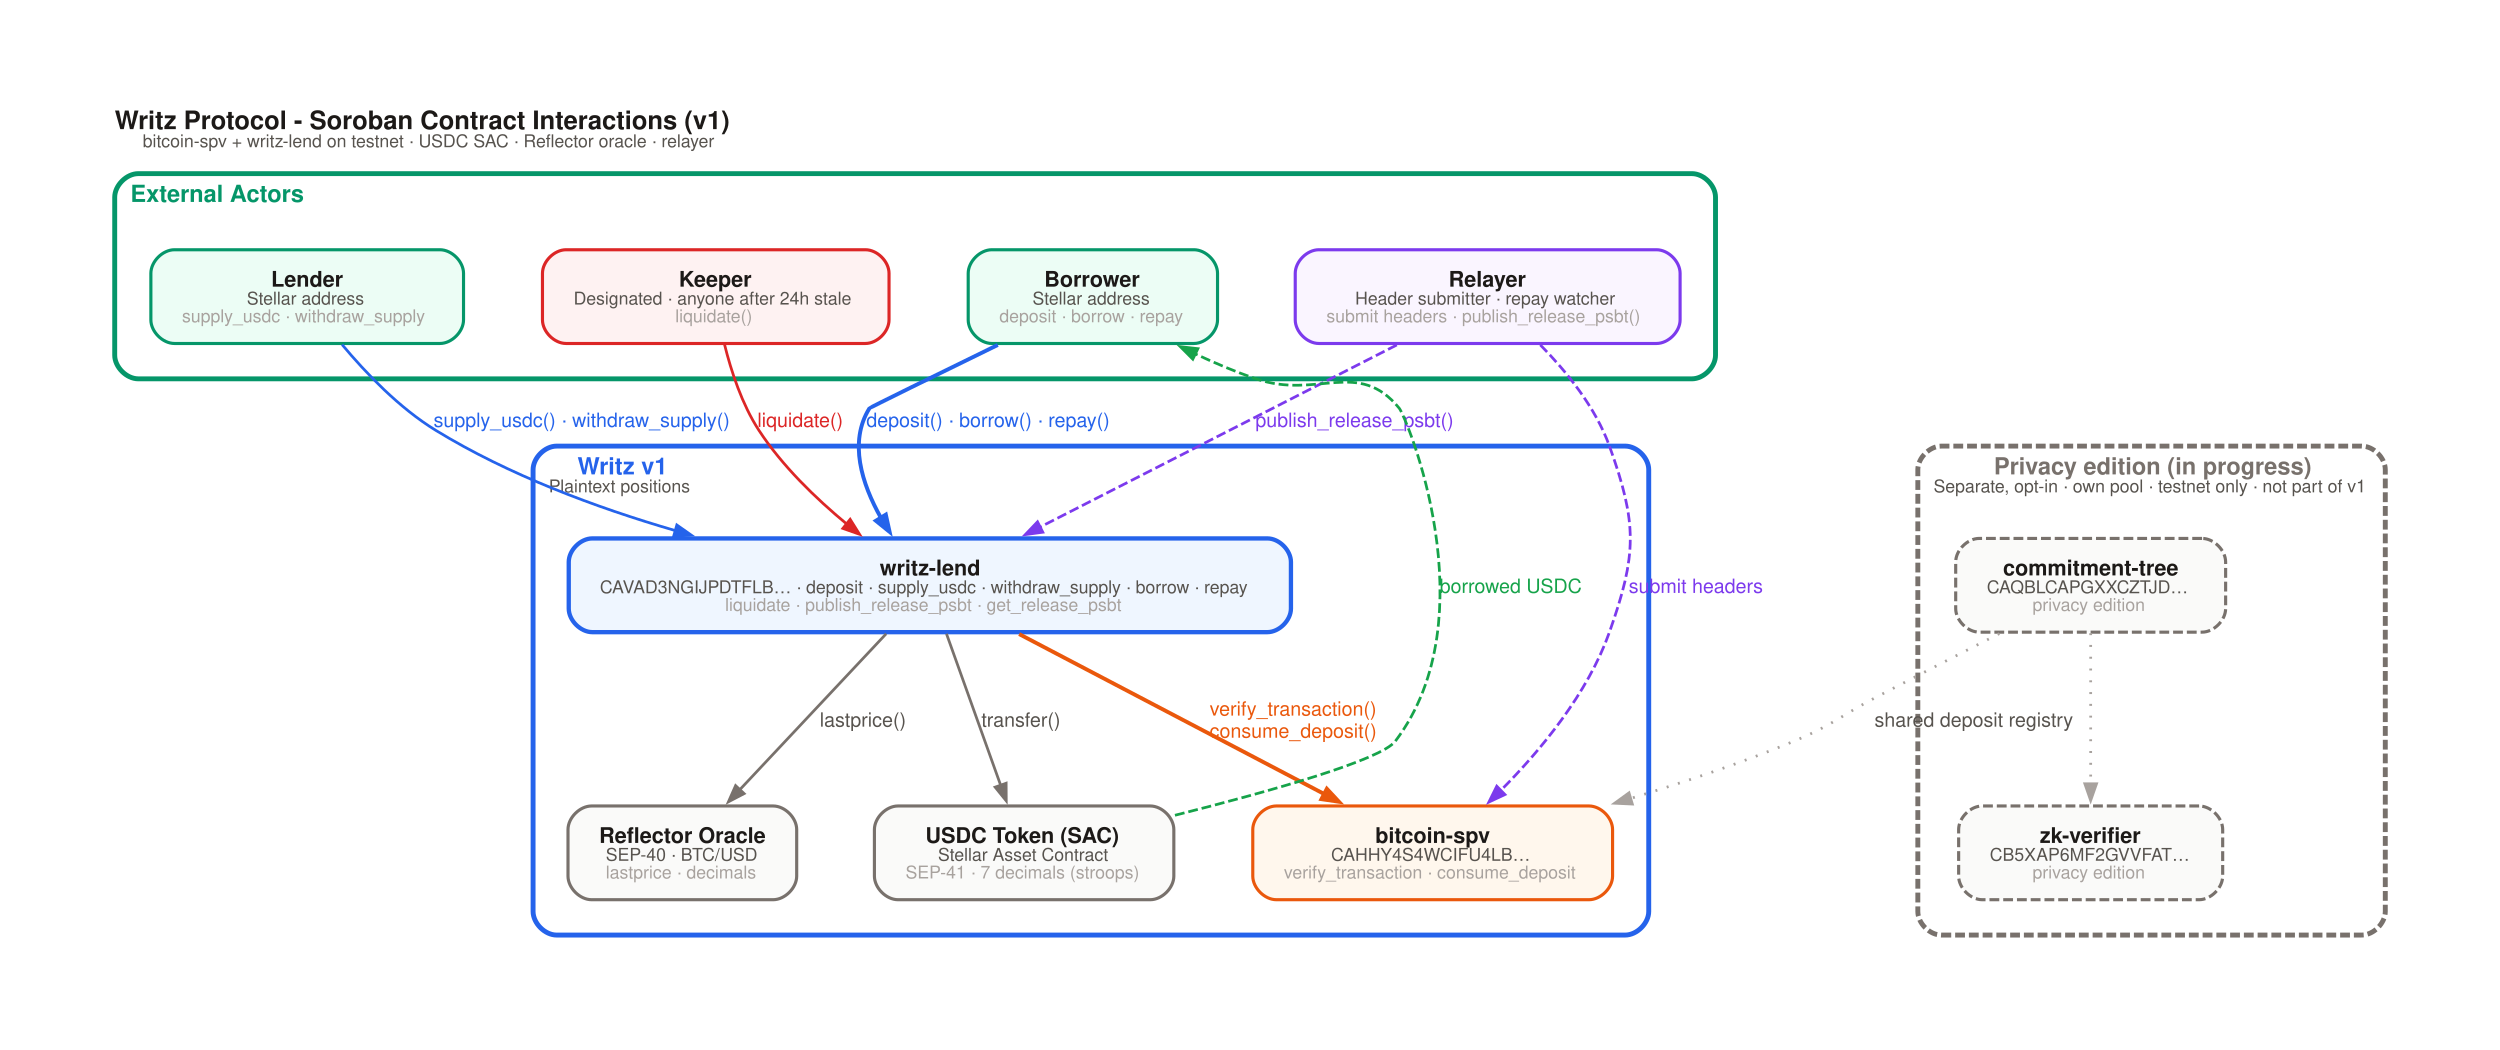
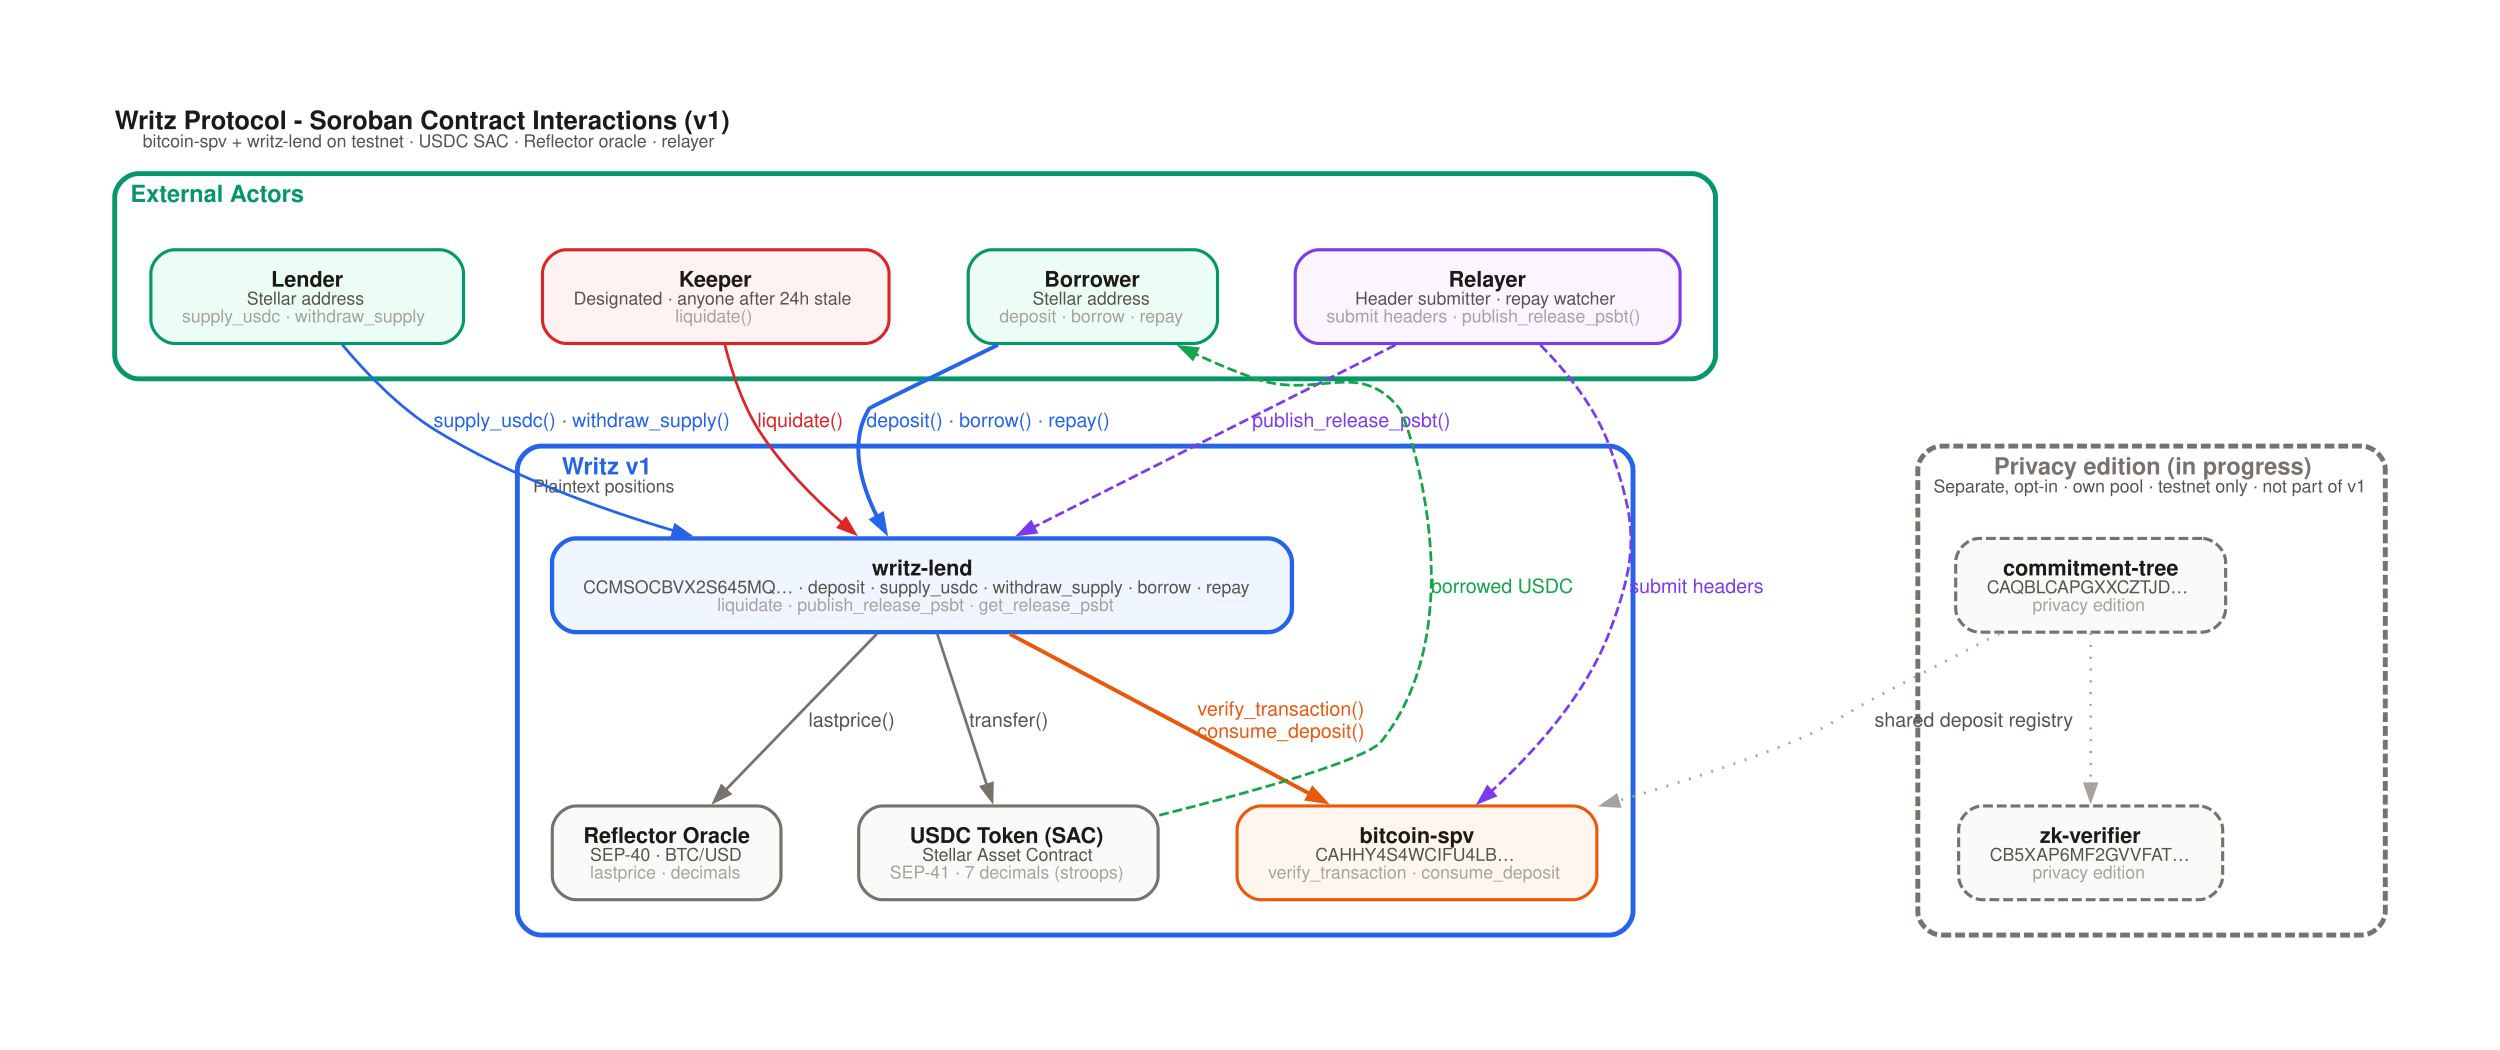
<svg xmlns="http://www.w3.org/2000/svg" width="2100pt" height="882pt" viewBox="0.00 0.00 2100.00 882.00">
  <g id="graph0" class="graph" transform="scale(1.64991 1.64991) rotate(0) translate(50.4 484.06)">
    <text xml:space="preserve" text-anchor="start" x="8" y="-418.31" font-family="Helvetica,sans-Serif" font-weight="bold" font-size="13.00" fill="#1c1917">Writz Protocol - Soroban Contract Interactions (v1)</text>
    <text xml:space="preserve" text-anchor="start" x="22.25" y="-409.11" font-family="Helvetica,sans-Serif" font-size="9.00" fill="#57534e">bitcoin-spv + writz-lend on testnet · USDC SAC · Reflector oracle · relayer</text>
    <g id="clust1" class="cluster">
      <path fill="none" stroke="#059669" stroke-width="2.5" d="M20,-291.19C20,-291.19 811,-291.19 811,-291.19 817,-291.19 823,-297.19 823,-303.19 823,-303.19 823,-383.66 823,-383.66 823,-389.66 817,-395.66 811,-395.66 811,-395.66 20,-395.66 20,-395.66 14,-395.66 8,-389.66 8,-383.66 8,-383.66 8,-303.19 8,-303.19 8,-297.19 14,-291.19 20,-291.19" />
      <text xml:space="preserve" text-anchor="start" x="16" y="-381.26" font-family="Helvetica,sans-Serif" font-weight="bold" font-size="12.00" fill="#059669">External Actors</text>
    </g>
    <g id="clust2" class="cluster">
-       <path fill="none" stroke="#2563eb" stroke-width="2.5" d="M233,-8C233,-8 777,-8 777,-8 783,-8 789,-14 789,-20 789,-20 789,-244.94 789,-244.94 789,-250.94 783,-256.94 777,-256.94 777,-256.94 233,-256.94 233,-256.94 227,-256.94 221,-250.94 221,-244.94 221,-244.94 221,-20 221,-20 221,-14 227,-8 233,-8" />
-       <text xml:space="preserve" text-anchor="start" x="243.62" y="-242.54" font-family="Helvetica,sans-Serif" font-weight="bold" font-size="12.00" fill="#2563eb">Writz v1</text>
-       <text xml:space="preserve" text-anchor="start" x="229" y="-233.39" font-family="Helvetica,sans-Serif" font-size="9.00" fill="#57534e">Plaintext positions</text>
+       <path fill="none" stroke="#2563eb" stroke-width="2.5" d="M225,-8C225,-8 769,-8 769,-8 775,-8 781,-14 781,-20 781,-20 781,-244.94 781,-244.94 781,-250.94 775,-256.94 769,-256.94 769,-256.94 225,-256.94 225,-256.94 219,-256.94 213,-250.94 213,-244.94 213,-244.94 213,-20 213,-20 213,-14 219,-8 225,-8" />
+       <text xml:space="preserve" text-anchor="start" x="235.62" y="-242.54" font-family="Helvetica,sans-Serif" font-weight="bold" font-size="12.00" fill="#2563eb">Writz v1</text>
+       <text xml:space="preserve" text-anchor="start" x="221" y="-233.39" font-family="Helvetica,sans-Serif" font-size="9.00" fill="#57534e">Plaintext positions</text>
    </g>
    <g id="clust3" class="cluster">
      <path fill="none" stroke="#78716c" stroke-width="2.5" stroke-dasharray="5,2" d="M938,-8C938,-8 1152,-8 1152,-8 1158,-8 1164,-14 1164,-20 1164,-20 1164,-244.94 1164,-244.94 1164,-250.94 1158,-256.94 1152,-256.94 1152,-256.94 938,-256.94 938,-256.94 932,-256.94 926,-250.94 926,-244.94 926,-244.94 926,-20 926,-20 926,-14 932,-8 938,-8" />
      <text xml:space="preserve" text-anchor="start" x="964.75" y="-242.54" font-family="Helvetica,sans-Serif" font-weight="bold" font-size="12.00" fill="#78716c">Privacy edition (in progress)</text>
      <text xml:space="preserve" text-anchor="start" x="934" y="-233.39" font-family="Helvetica,sans-Serif" font-size="9.00" fill="#57534e">Separate, opt-in · own pool · testnet only · not part of v1</text>
    </g>
    <g id="node1" class="node">
      <path fill="#ecfdf5" stroke="#059669" stroke-width="1.6" d="M557.47,-356.91C557.47,-356.91 454.53,-356.91 454.53,-356.91 448.53,-356.91 442.53,-350.91 442.53,-344.91 442.53,-344.91 442.53,-321.19 442.53,-321.19 442.53,-315.19 448.53,-309.19 454.53,-309.19 454.53,-309.19 557.47,-309.19 557.47,-309.19 563.47,-309.19 569.47,-315.19 569.47,-321.19 569.47,-321.19 569.47,-344.91 569.47,-344.91 569.47,-350.91 563.47,-356.91 557.47,-356.91" />
      <text xml:space="preserve" text-anchor="start" x="481.25" y="-338.1" font-family="Helvetica,sans-Serif" font-weight="bold" font-size="11.00" fill="#1c1917">Borrower</text>
      <text xml:space="preserve" text-anchor="start" x="475.25" y="-329" font-family="Helvetica,sans-Serif" font-size="9.00" fill="#57534e">Stellar address</text>
      <text xml:space="preserve" text-anchor="start" x="458.38" y="-320" font-family="Helvetica,sans-Serif" font-size="9.00" fill="#a8a29e">deposit · borrow · repay</text>
    </g>
    <g id="node5" class="node">
-       <path fill="#eff6ff" stroke="#2563eb" stroke-width="2.2" d="M594.84,-209.94C594.84,-209.94 251.16,-209.94 251.16,-209.94 245.16,-209.94 239.16,-203.94 239.16,-197.94 239.16,-197.94 239.16,-174.22 239.16,-174.22 239.16,-168.22 245.16,-162.22 251.16,-162.22 251.16,-162.22 594.84,-162.22 594.84,-162.22 600.84,-162.22 606.84,-168.22 606.84,-174.22 606.84,-174.22 606.84,-197.94 606.84,-197.94 606.84,-203.94 600.84,-209.94 594.84,-209.94" />
-       <text xml:space="preserve" text-anchor="start" x="397.5" y="-191.13" font-family="Helvetica,sans-Serif" font-weight="bold" font-size="11.00" fill="#1c1917">writz-lend</text>
-       <text xml:space="preserve" text-anchor="start" x="255" y="-182.03" font-family="Helvetica,sans-Serif" font-size="9.00" fill="#57534e">CAVAD3NGIJPDTFLB… · deposit · supply_usdc · withdraw_supply · borrow · repay</text>
-       <text xml:space="preserve" text-anchor="start" x="318.75" y="-173.03" font-family="Helvetica,sans-Serif" font-size="9.00" fill="#a8a29e">liquidate · publish_release_psbt · get_release_psbt</text>
+       <path fill="#eff6ff" stroke="#2563eb" stroke-width="2.2" d="M595.34,-209.94C595.34,-209.94 242.66,-209.94 242.66,-209.94 236.66,-209.94 230.66,-203.94 230.66,-197.94 230.66,-197.94 230.66,-174.22 230.66,-174.22 230.66,-168.22 236.66,-162.22 242.66,-162.22 242.66,-162.22 595.34,-162.22 595.34,-162.22 601.34,-162.22 607.34,-168.22 607.34,-174.22 607.34,-174.22 607.34,-197.94 607.34,-197.94 607.34,-203.94 601.34,-209.94 595.34,-209.94" />
+       <text xml:space="preserve" text-anchor="start" x="393.5" y="-191.13" font-family="Helvetica,sans-Serif" font-weight="bold" font-size="11.00" fill="#1c1917">writz-lend</text>
+       <text xml:space="preserve" text-anchor="start" x="246.5" y="-182.03" font-family="Helvetica,sans-Serif" font-size="9.00" fill="#57534e">CCMSOCBVX2S645MQ… · deposit · supply_usdc · withdraw_supply · borrow · repay</text>
+       <text xml:space="preserve" text-anchor="start" x="314.75" y="-173.03" font-family="Helvetica,sans-Serif" font-size="9.00" fill="#a8a29e">liquidate · publish_release_psbt · get_release_psbt</text>
    </g>
    <g id="edge1" class="edge">
-       <path fill="none" stroke="#2563eb" stroke-width="2" d="M457.59,-308.45C426.74,-293.39 392.51,-276.6 392.25,-276.19 381.62,-259.12 388.28,-237.91 398.08,-220.46" />
-       <polygon fill="#2563eb" stroke="#2563eb" stroke-width="2" points="400.59,-222.06 402.52,-213.26 395.52,-218.93 400.59,-222.06" />
+       <path fill="none" stroke="#2563eb" stroke-width="2" d="M457.59,-308.45C426.74,-293.39 392.51,-276.6 392.25,-276.19 381.75,-259.34 387.5,-238.14 396.31,-220.64" />
+       <polygon fill="#2563eb" stroke="#2563eb" stroke-width="2" points="398.76,-222.35 400.28,-213.47 393.56,-219.46 398.76,-222.35" />
      <text xml:space="preserve" text-anchor="middle" x="452.62" y="-266.69" font-family="Helvetica,sans-Serif" font-size="10.00" fill="#2563eb">deposit() · borrow() · repay()</text>
    </g>
    <g id="node2" class="node">
      <path fill="#ecfdf5" stroke="#059669" stroke-width="1.6" d="M173.59,-356.91C173.59,-356.91 38.41,-356.91 38.41,-356.91 32.41,-356.91 26.41,-350.91 26.41,-344.91 26.41,-344.91 26.41,-321.19 26.41,-321.19 26.41,-315.19 32.41,-309.19 38.41,-309.19 38.41,-309.19 173.59,-309.19 173.59,-309.19 179.59,-309.19 185.59,-315.19 185.59,-321.19 185.59,-321.19 185.59,-344.91 185.59,-344.91 185.59,-350.91 179.59,-356.91 173.59,-356.91" />
      <text xml:space="preserve" text-anchor="start" x="87.62" y="-338.1" font-family="Helvetica,sans-Serif" font-weight="bold" font-size="11.00" fill="#1c1917">Lender</text>
      <text xml:space="preserve" text-anchor="start" x="75.25" y="-329" font-family="Helvetica,sans-Serif" font-size="9.00" fill="#57534e">Stellar address</text>
      <text xml:space="preserve" text-anchor="start" x="42.25" y="-320" font-family="Helvetica,sans-Serif" font-size="9.00" fill="#a8a29e">supply_usdc · withdraw_supply</text>
    </g>
    <g id="edge2" class="edge">
-       <path fill="none" stroke="#2563eb" stroke-width="1.4" d="M123.77,-308.61C135.81,-294.18 152.89,-276.32 171.5,-264.94 208.51,-242.3 252.66,-225.75 293.55,-213.88" />
-       <polygon fill="#2563eb" stroke="#2563eb" stroke-width="1.4" points="294.19,-216.79 301.56,-211.61 292.57,-211.07 294.19,-216.79" />
+       <path fill="none" stroke="#2563eb" stroke-width="1.4" d="M123.79,-308.64C135.84,-294.22 152.91,-276.36 171.5,-264.94 208.28,-242.33 252.21,-225.74 292.79,-213.82" />
+       <polygon fill="#2563eb" stroke="#2563eb" stroke-width="1.4" points="293.36,-216.75 300.71,-211.56 291.72,-211.03 293.36,-216.75" />
      <text xml:space="preserve" text-anchor="middle" x="245.75" y="-266.69" font-family="Helvetica,sans-Serif" font-size="10.00" fill="#2563eb">supply_usdc() · withdraw_supply()</text>
    </g>
    <g id="node3" class="node">
      <path fill="#fef2f2" stroke="#dc2626" stroke-width="1.6" d="M390.22,-356.91C390.22,-356.91 237.78,-356.91 237.78,-356.91 231.78,-356.91 225.78,-350.91 225.78,-344.91 225.78,-344.91 225.78,-321.19 225.78,-321.19 225.78,-315.19 231.78,-309.19 237.78,-309.19 237.78,-309.19 390.22,-309.19 390.22,-309.19 396.22,-309.19 402.22,-315.19 402.22,-321.19 402.22,-321.19 402.22,-344.91 402.22,-344.91 402.22,-350.91 396.22,-356.91 390.22,-356.91" />
      <text xml:space="preserve" text-anchor="start" x="295.25" y="-338.1" font-family="Helvetica,sans-Serif" font-weight="bold" font-size="11.00" fill="#1c1917">Keeper</text>
      <text xml:space="preserve" text-anchor="start" x="241.62" y="-329" font-family="Helvetica,sans-Serif" font-size="9.00" fill="#57534e">Designated · anyone after 24h stale</text>
      <text xml:space="preserve" text-anchor="start" x="293.38" y="-320" font-family="Helvetica,sans-Serif" font-size="9.00" fill="#a8a29e">liquidate()</text>
    </g>
    <g id="edge3" class="edge">
-       <path fill="none" stroke="#dc2626" stroke-width="1.4" d="M318.48,-308.66C321.83,-295.12 327.35,-278.18 336,-264.94 347.8,-246.88 364.83,-230.38 380.7,-217.26" />
-       <polygon fill="#dc2626" stroke="#dc2626" stroke-width="1.4" points="382.43,-219.68 387.21,-212.04 378.71,-215.04 382.43,-219.68" />
+       <path fill="none" stroke="#dc2626" stroke-width="1.4" d="M318.68,-308.42C322.07,-294.96 327.57,-278.18 336,-264.94 347.3,-247.2 363.55,-230.75 378.68,-217.59" />
+       <polygon fill="#dc2626" stroke="#dc2626" stroke-width="1.4" points="380.27,-220.14 384.84,-212.38 376.43,-215.6 380.27,-220.14" />
      <text xml:space="preserve" text-anchor="middle" x="357" y="-266.69" font-family="Helvetica,sans-Serif" font-size="10.00" fill="#dc2626">liquidate()</text>
    </g>
    <g id="node4" class="node">
      <path fill="#faf5ff" stroke="#7c3aed" stroke-width="1.6" d="M792.97,-356.91C792.97,-356.91 621.03,-356.91 621.03,-356.91 615.03,-356.91 609.03,-350.91 609.03,-344.91 609.03,-344.91 609.03,-321.19 609.03,-321.19 609.03,-315.19 615.03,-309.19 621.03,-309.19 621.03,-309.19 792.97,-309.19 792.97,-309.19 798.97,-309.19 804.97,-315.19 804.97,-321.19 804.97,-321.19 804.97,-344.91 804.97,-344.91 804.97,-350.91 798.97,-356.91 792.97,-356.91" />
      <text xml:space="preserve" text-anchor="start" x="687.12" y="-338.1" font-family="Helvetica,sans-Serif" font-weight="bold" font-size="11.00" fill="#1c1917">Relayer</text>
      <text xml:space="preserve" text-anchor="start" x="639.5" y="-329" font-family="Helvetica,sans-Serif" font-size="9.00" fill="#57534e">Header submitter · repay watcher</text>
      <text xml:space="preserve" text-anchor="start" x="624.88" y="-320" font-family="Helvetica,sans-Serif" font-size="9.00" fill="#a8a29e">submit headers · publish_release_psbt()</text>
    </g>
    <g id="edge4" class="edge">
-       <path fill="none" stroke="#7c3aed" stroke-width="1.4" stroke-dasharray="5,2" d="M660.74,-308.44C611.07,-283.08 532.14,-242.79 479,-215.66" />
-       <polygon fill="#7c3aed" stroke="#7c3aed" stroke-width="1.4" points="480.52,-213.1 471.6,-211.89 477.82,-218.4 480.52,-213.1" />
-       <text xml:space="preserve" text-anchor="middle" x="639.19" y="-266.69" font-family="Helvetica,sans-Serif" font-size="10.00" fill="#7c3aed">publish_release_psbt()</text>
+       <path fill="none" stroke="#7c3aed" stroke-width="1.4" stroke-dasharray="5,2" d="M660.09,-308.44C609.72,-283.08 529.68,-242.79 475.78,-215.66" />
+       <polygon fill="#7c3aed" stroke="#7c3aed" stroke-width="1.4" points="477.19,-213.04 468.26,-211.88 474.52,-218.36 477.19,-213.04" />
+       <text xml:space="preserve" text-anchor="middle" x="637.55" y="-266.69" font-family="Helvetica,sans-Serif" font-size="10.00" fill="#7c3aed">publish_release_psbt()</text>
    </g>
    <g id="node6" class="node">
-       <path fill="#fff7ed" stroke="#ea580c" stroke-width="1.6" d="M758.59,-73.72C758.59,-73.72 599.41,-73.72 599.41,-73.72 593.41,-73.72 587.41,-67.72 587.41,-61.72 587.41,-61.72 587.41,-38 587.41,-38 587.41,-32 593.41,-26 599.41,-26 599.41,-26 758.59,-26 758.59,-26 764.59,-26 770.59,-32 770.59,-38 770.59,-38 770.59,-61.72 770.59,-61.72 770.59,-67.72 764.59,-73.72 758.59,-73.72" />
-       <text xml:space="preserve" text-anchor="start" x="649.75" y="-54.91" font-family="Helvetica,sans-Serif" font-weight="bold" font-size="11.00" fill="#1c1917">bitcoin-spv</text>
-       <text xml:space="preserve" text-anchor="start" x="627.25" y="-45.81" font-family="Helvetica,sans-Serif" font-size="9.00" fill="#57534e">CAHHY4S4WCIFU4LB…</text>
-       <text xml:space="preserve" text-anchor="start" x="603.25" y="-36.81" font-family="Helvetica,sans-Serif" font-size="9.00" fill="#a8a29e">verify_transaction · consume_deposit</text>
+       <path fill="#fff7ed" stroke="#ea580c" stroke-width="1.6" d="M750.59,-73.72C750.59,-73.72 591.41,-73.72 591.41,-73.72 585.41,-73.72 579.41,-67.72 579.41,-61.72 579.41,-61.72 579.41,-38 579.41,-38 579.41,-32 585.41,-26 591.41,-26 591.41,-26 750.59,-26 750.59,-26 756.59,-26 762.59,-32 762.59,-38 762.59,-38 762.59,-61.72 762.59,-61.72 762.59,-67.72 756.59,-73.72 750.59,-73.72" />
+       <text xml:space="preserve" text-anchor="start" x="641.75" y="-54.91" font-family="Helvetica,sans-Serif" font-weight="bold" font-size="11.00" fill="#1c1917">bitcoin-spv</text>
+       <text xml:space="preserve" text-anchor="start" x="619.25" y="-45.81" font-family="Helvetica,sans-Serif" font-size="9.00" fill="#57534e">CAHHY4S4WCIFU4LB…</text>
+       <text xml:space="preserve" text-anchor="start" x="595.25" y="-36.81" font-family="Helvetica,sans-Serif" font-size="9.00" fill="#a8a29e">verify_transaction · consume_deposit</text>
    </g>
    <g id="edge5" class="edge">
-       <path fill="none" stroke="#7c3aed" stroke-width="1.4" stroke-dasharray="5,2" d="M733.8,-308.47C747.14,-294.91 761.91,-276.67 769,-256.94 783.24,-217.32 783.03,-201.91 769,-162.22 757.93,-130.91 733.9,-101.95 713.46,-81.42" />
-       <polygon fill="#7c3aed" stroke="#7c3aed" stroke-width="1.4" points="715.79,-79.54 707.63,-75.73 711.63,-83.79 715.79,-79.54" />
-       <text xml:space="preserve" text-anchor="middle" x="812.98" y="-182.2" font-family="Helvetica,sans-Serif" font-size="10.00" fill="#7c3aed">submit headers</text>
+       <path fill="none" stroke="#7c3aed" stroke-width="1.4" stroke-dasharray="5,2" d="M733.8,-308.47C747.14,-294.91 761.91,-276.67 769,-256.94 783.24,-217.32 783.86,-201.61 769,-162.22 756.88,-130.1 730.82,-101.24 708.61,-80.95" />
+       <polygon fill="#7c3aed" stroke="#7c3aed" stroke-width="1.4" points="710.86,-78.97 702.53,-75.55 706.91,-83.42 710.86,-78.97" />
+       <text xml:space="preserve" text-anchor="middle" x="813.29" y="-182.2" font-family="Helvetica,sans-Serif" font-size="10.00" fill="#7c3aed">submit headers</text>
    </g>
    <g id="edge6" class="edge">
-       <path fill="none" stroke="#ea580c" stroke-width="2" d="M468.47,-161.24C511.89,-138.48 577.38,-104.14 623.77,-79.82" />
-       <polygon fill="#ea580c" stroke="#ea580c" stroke-width="2" points="625.12,-82.47 631.27,-75.88 622.36,-77.2 625.12,-82.47" />
-       <text xml:space="preserve" text-anchor="middle" x="607.95" y="-119.72" font-family="Helvetica,sans-Serif" font-size="10.00" fill="#ea580c">verify_transaction()</text>
-       <text xml:space="preserve" text-anchor="middle" x="607.95" y="-108.47" font-family="Helvetica,sans-Serif" font-size="10.00" fill="#ea580c">consume_deposit()</text>
+       <path fill="none" stroke="#ea580c" stroke-width="2" d="M463.76,-161.24C506.5,-138.48 570.97,-104.14 616.63,-79.82" />
+       <polygon fill="#ea580c" stroke="#ea580c" stroke-width="2" points="617.88,-82.52 623.98,-75.9 615.08,-77.27 617.88,-82.52" />
+       <text xml:space="preserve" text-anchor="middle" x="601.71" y="-119.72" font-family="Helvetica,sans-Serif" font-size="10.00" fill="#ea580c">verify_transaction()</text>
+       <text xml:space="preserve" text-anchor="middle" x="601.71" y="-108.47" font-family="Helvetica,sans-Serif" font-size="10.00" fill="#ea580c">consume_deposit()</text>
    </g>
    <g id="node7" class="node">
-       <path fill="#fafaf9" stroke="#78716c" stroke-width="1.6" d="M535.22,-73.72C535.22,-73.72 406.78,-73.72 406.78,-73.72 400.78,-73.72 394.78,-67.72 394.78,-61.72 394.78,-61.72 394.78,-38 394.78,-38 394.78,-32 400.78,-26 406.78,-26 406.78,-26 535.22,-26 535.22,-26 541.22,-26 547.22,-32 547.22,-38 547.22,-38 547.22,-61.72 547.22,-61.72 547.22,-67.72 541.22,-73.72 535.22,-73.72" />
-       <text xml:space="preserve" text-anchor="start" x="420.75" y="-54.91" font-family="Helvetica,sans-Serif" font-weight="bold" font-size="11.00" fill="#1c1917">USDC Token (SAC)</text>
-       <text xml:space="preserve" text-anchor="start" x="427.12" y="-45.81" font-family="Helvetica,sans-Serif" font-size="9.00" fill="#57534e">Stellar Asset Contract</text>
-       <text xml:space="preserve" text-anchor="start" x="410.62" y="-36.81" font-family="Helvetica,sans-Serif" font-size="9.00" fill="#a8a29e">SEP-41 · 7 decimals (stroops)</text>
+       <path fill="#fafaf9" stroke="#78716c" stroke-width="1.6" d="M527.22,-73.72C527.22,-73.72 398.78,-73.72 398.78,-73.72 392.78,-73.72 386.78,-67.72 386.78,-61.72 386.78,-61.72 386.78,-38 386.78,-38 386.78,-32 392.78,-26 398.78,-26 398.78,-26 527.22,-26 527.22,-26 533.22,-26 539.22,-32 539.22,-38 539.22,-38 539.22,-61.72 539.22,-61.72 539.22,-67.72 533.22,-73.72 527.22,-73.72" />
+       <text xml:space="preserve" text-anchor="start" x="412.75" y="-54.91" font-family="Helvetica,sans-Serif" font-weight="bold" font-size="11.00" fill="#1c1917">USDC Token (SAC)</text>
+       <text xml:space="preserve" text-anchor="start" x="419.12" y="-45.81" font-family="Helvetica,sans-Serif" font-size="9.00" fill="#57534e">Stellar Asset Contract</text>
+       <text xml:space="preserve" text-anchor="start" x="402.62" y="-36.81" font-family="Helvetica,sans-Serif" font-size="9.00" fill="#a8a29e">SEP-41 · 7 decimals (stroops)</text>
    </g>
    <g id="edge8" class="edge">
-       <path fill="none" stroke="#78716c" stroke-width="1.4" d="M431.47,-161.39C439.15,-139.93 450.54,-108.07 459.13,-84.06" />
-       <polygon fill="#78716c" stroke="#78716c" stroke-width="1.4" points="461.84,-85.31 461.9,-76.31 456.24,-83.31 461.84,-85.31" />
-       <text xml:space="preserve" text-anchor="middle" x="469.37" y="-114.09" font-family="Helvetica,sans-Serif" font-size="10.00" fill="#57534e">transfer()</text>
+       <path fill="none" stroke="#78716c" stroke-width="1.4" d="M426.77,-161.39C433.77,-140.02 444.15,-108.35 452.01,-84.39" />
+       <polygon fill="#78716c" stroke="#78716c" stroke-width="1.4" points="454.83,-85.33 454.65,-76.32 449.18,-83.47 454.83,-85.33" />
+       <text xml:space="preserve" text-anchor="middle" x="463.13" y="-114.09" font-family="Helvetica,sans-Serif" font-size="10.00" fill="#57534e">transfer()</text>
    </g>
    <g id="node8" class="node">
-       <path fill="#fafaf9" stroke="#78716c" stroke-width="1.6" d="M343.21,-73.72C343.21,-73.72 250.78,-73.72 250.78,-73.72 244.78,-73.72 238.78,-67.72 238.78,-61.72 238.78,-61.72 238.78,-38 238.78,-38 238.78,-32 244.78,-26 250.78,-26 250.78,-26 343.21,-26 343.21,-26 349.21,-26 355.21,-32 355.21,-38 355.21,-38 355.21,-61.72 355.21,-61.72 355.21,-67.72 349.21,-73.72 343.21,-73.72" />
-       <text xml:space="preserve" text-anchor="start" x="254.62" y="-54.91" font-family="Helvetica,sans-Serif" font-weight="bold" font-size="11.00" fill="#1c1917">Reflector Oracle</text>
-       <text xml:space="preserve" text-anchor="start" x="258" y="-45.81" font-family="Helvetica,sans-Serif" font-size="9.00" fill="#57534e">SEP-40 · BTC/USD</text>
-       <text xml:space="preserve" text-anchor="start" x="258" y="-36.81" font-family="Helvetica,sans-Serif" font-size="9.00" fill="#a8a29e">lastprice · decimals</text>
+       <path fill="#fafaf9" stroke="#78716c" stroke-width="1.6" d="M335.21,-73.72C335.21,-73.72 242.78,-73.72 242.78,-73.72 236.78,-73.72 230.78,-67.72 230.78,-61.72 230.78,-61.72 230.78,-38 230.78,-38 230.78,-32 236.78,-26 242.78,-26 242.78,-26 335.21,-26 335.21,-26 341.21,-26 347.21,-32 347.21,-38 347.21,-38 347.21,-61.72 347.21,-61.72 347.21,-67.72 341.21,-73.72 335.21,-73.72" />
+       <text xml:space="preserve" text-anchor="start" x="246.62" y="-54.91" font-family="Helvetica,sans-Serif" font-weight="bold" font-size="11.00" fill="#1c1917">Reflector Oracle</text>
+       <text xml:space="preserve" text-anchor="start" x="250" y="-45.81" font-family="Helvetica,sans-Serif" font-size="9.00" fill="#57534e">SEP-40 · BTC/USD</text>
+       <text xml:space="preserve" text-anchor="start" x="250" y="-36.81" font-family="Helvetica,sans-Serif" font-size="9.00" fill="#a8a29e">lastprice · decimals</text>
    </g>
    <g id="edge7" class="edge">
-       <path fill="none" stroke="#78716c" stroke-width="1.4" d="M400.76,-161.39C379.98,-139.26 348.83,-106.07 326.08,-81.84" />
-       <polygon fill="#78716c" stroke="#78716c" stroke-width="1.4" points="328.45,-80.02 320.46,-75.85 324.11,-84.09 328.45,-80.02" />
-       <text xml:space="preserve" text-anchor="middle" x="388.92" y="-114.09" font-family="Helvetica,sans-Serif" font-size="10.00" fill="#57534e">lastprice()</text>
+       <path fill="none" stroke="#78716c" stroke-width="1.4" d="M396.06,-161.39C374.62,-139.26 342.47,-106.07 319,-81.84" />
+       <polygon fill="#78716c" stroke="#78716c" stroke-width="1.4" points="321.24,-79.87 313.19,-75.83 316.96,-84.01 321.24,-79.87" />
+       <text xml:space="preserve" text-anchor="middle" x="383.16" y="-114.09" font-family="Helvetica,sans-Serif" font-size="10.00" fill="#57534e">lastprice()</text>
    </g>
    <g id="edge9" class="edge">
-       <path fill="none" stroke="#16a34a" stroke-width="1.4" stroke-dasharray="5,2" d="M547.8,-68.99C596.92,-81.36 652.77,-97.17 660,-106.72 708.13,-170.29 665.45,-271.96 662,-276.19 641.07,-301.86 620.33,-280.46 589,-291.19 578.75,-294.7 568.14,-299.2 558.07,-303.92" />
+       <path fill="none" stroke="#16a34a" stroke-width="1.4" stroke-dasharray="5,2" d="M539.81,-69C589.2,-81.41 645.51,-97.28 653,-106.72 701.89,-168.32 665.58,-271.8 662,-276.19 641.07,-301.86 620.33,-280.46 589,-291.19 578.75,-294.7 568.14,-299.2 558.07,-303.92" />
      <polygon fill="#16a34a" stroke="#16a34a" stroke-width="1.4" points="556.88,-301.19 550.52,-307.56 559.47,-306.55 556.88,-301.19" />
-       <text xml:space="preserve" text-anchor="middle" x="718.74" y="-182.2" font-family="Helvetica,sans-Serif" font-size="10.00" fill="#16a34a">borrowed USDC</text>
+       <text xml:space="preserve" text-anchor="middle" x="714.32" y="-182.2" font-family="Helvetica,sans-Serif" font-size="10.00" fill="#16a34a">borrowed USDC</text>
    </g>
    <g id="node9" class="node">
      <path fill="#fafaf9" stroke="#78716c" stroke-width="1.6" stroke-dasharray="5,2" d="M1070.71,-209.94C1070.71,-209.94 957.28,-209.94 957.28,-209.94 951.28,-209.94 945.28,-203.94 945.28,-197.94 945.28,-197.94 945.28,-174.22 945.28,-174.22 945.28,-168.22 951.28,-162.22 957.28,-162.22 957.28,-162.22 1070.71,-162.22 1070.71,-162.22 1076.71,-162.22 1082.71,-168.22 1082.71,-174.22 1082.71,-174.22 1082.71,-197.94 1082.71,-197.94 1082.71,-203.94 1076.71,-209.94 1070.71,-209.94" />
      <text xml:space="preserve" text-anchor="start" x="969.38" y="-191.13" font-family="Helvetica,sans-Serif" font-weight="bold" font-size="11.00" fill="#1c1917">commitment-tree</text>
      <text xml:space="preserve" text-anchor="start" x="961.12" y="-182.03" font-family="Helvetica,sans-Serif" font-size="9.00" fill="#57534e">CAQBLCAPGXXCZTJD…</text>
      <text xml:space="preserve" text-anchor="start" x="984.38" y="-173.03" font-family="Helvetica,sans-Serif" font-size="9.00" fill="#a8a29e">privacy edition</text>
    </g>
    <g id="edge11" class="edge">
-       <path fill="none" stroke="#a8a29e" stroke-width="1.4" stroke-dasharray="1,5" d="M967.49,-161.48C948.13,-151.59 925.44,-139.93 905,-129.22 886.24,-119.39 882.56,-114.84 863,-106.72 836.5,-95.72 807.05,-85.82 779.63,-77.5" />
-       <polygon fill="#a8a29e" stroke="#a8a29e" stroke-width="1.4" points="780.65,-74.7 771.65,-75.12 778.95,-80.41 780.65,-74.7" />
+       <path fill="none" stroke="#a8a29e" stroke-width="1.4" stroke-dasharray="1,5" d="M967.49,-161.48C948.13,-151.59 925.44,-139.93 905,-129.22 886.24,-119.39 882.61,-114.72 863,-106.72 834.41,-95.05 802.51,-84.75 773.05,-76.27" />
+       <polygon fill="#a8a29e" stroke="#a8a29e" stroke-width="1.4" points="774.19,-73.5 765.2,-74.05 772.57,-79.23 774.19,-73.5" />
      <text xml:space="preserve" text-anchor="middle" x="954.5" y="-114.09" font-family="Helvetica,sans-Serif" font-size="10.00" fill="#57534e">shared deposit registry</text>
    </g>
    <g id="node10" class="node">
      <path fill="#fafaf9" stroke="#78716c" stroke-width="1.6" stroke-dasharray="5,2" d="M1069.21,-73.72C1069.21,-73.72 958.78,-73.72 958.78,-73.72 952.78,-73.72 946.78,-67.72 946.78,-61.72 946.78,-61.72 946.78,-38 946.78,-38 946.78,-32 952.78,-26 958.78,-26 958.78,-26 1069.21,-26 1069.21,-26 1075.21,-26 1081.21,-32 1081.21,-38 1081.21,-38 1081.21,-61.72 1081.21,-61.72 1081.21,-67.72 1075.21,-73.72 1069.21,-73.72" />
      <text xml:space="preserve" text-anchor="start" x="988.12" y="-54.91" font-family="Helvetica,sans-Serif" font-weight="bold" font-size="11.00" fill="#1c1917">zk-verifier</text>
      <text xml:space="preserve" text-anchor="start" x="962.62" y="-45.81" font-family="Helvetica,sans-Serif" font-size="9.00" fill="#57534e">CB5XAP6MF2GVVFAT…</text>
      <text xml:space="preserve" text-anchor="start" x="984.38" y="-36.81" font-family="Helvetica,sans-Serif" font-size="9.00" fill="#a8a29e">privacy edition</text>
    </g>
    <g id="edge10" class="edge">
      <path fill="none" stroke="#a8a29e" stroke-width="1.4" stroke-dasharray="1,5" d="M1014,-161.7C1014,-140.47 1014,-108.89 1014,-84.86" />
      <polygon fill="#a8a29e" stroke="#a8a29e" stroke-width="1.4" points="1016.98,-85.04 1014,-76.54 1011.03,-85.04 1016.98,-85.04" />
    </g>
  </g>
</svg>
